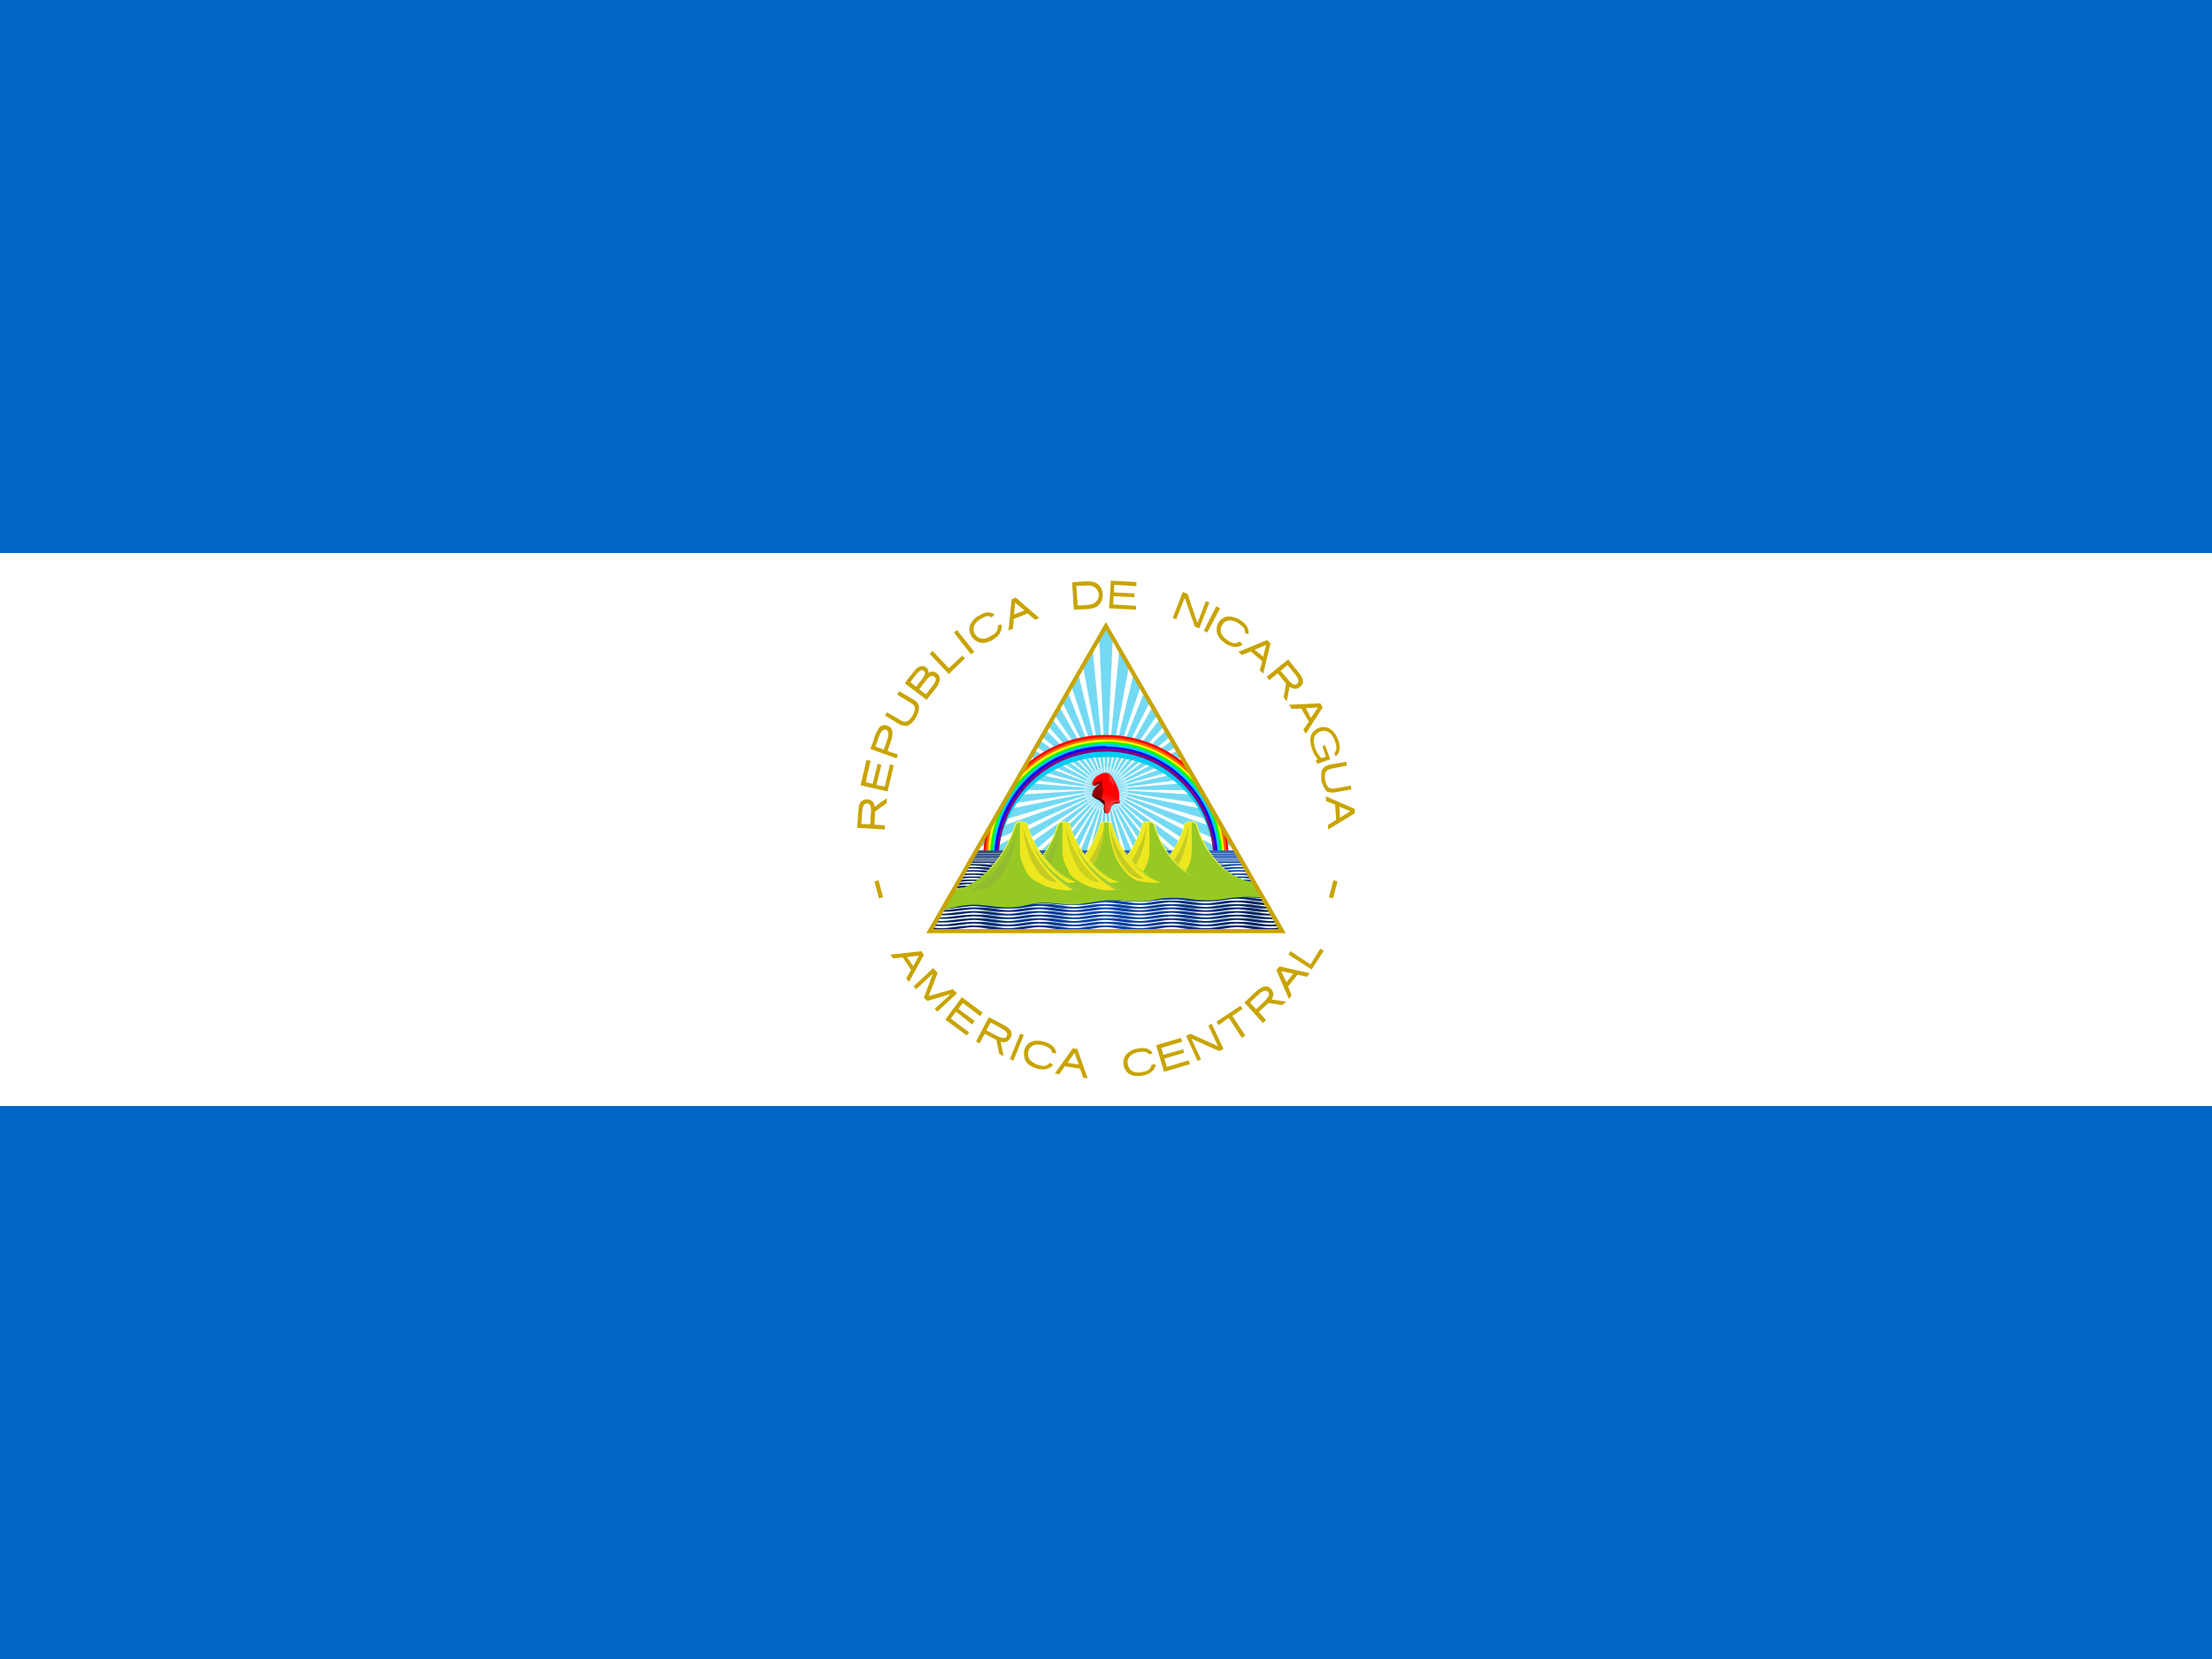
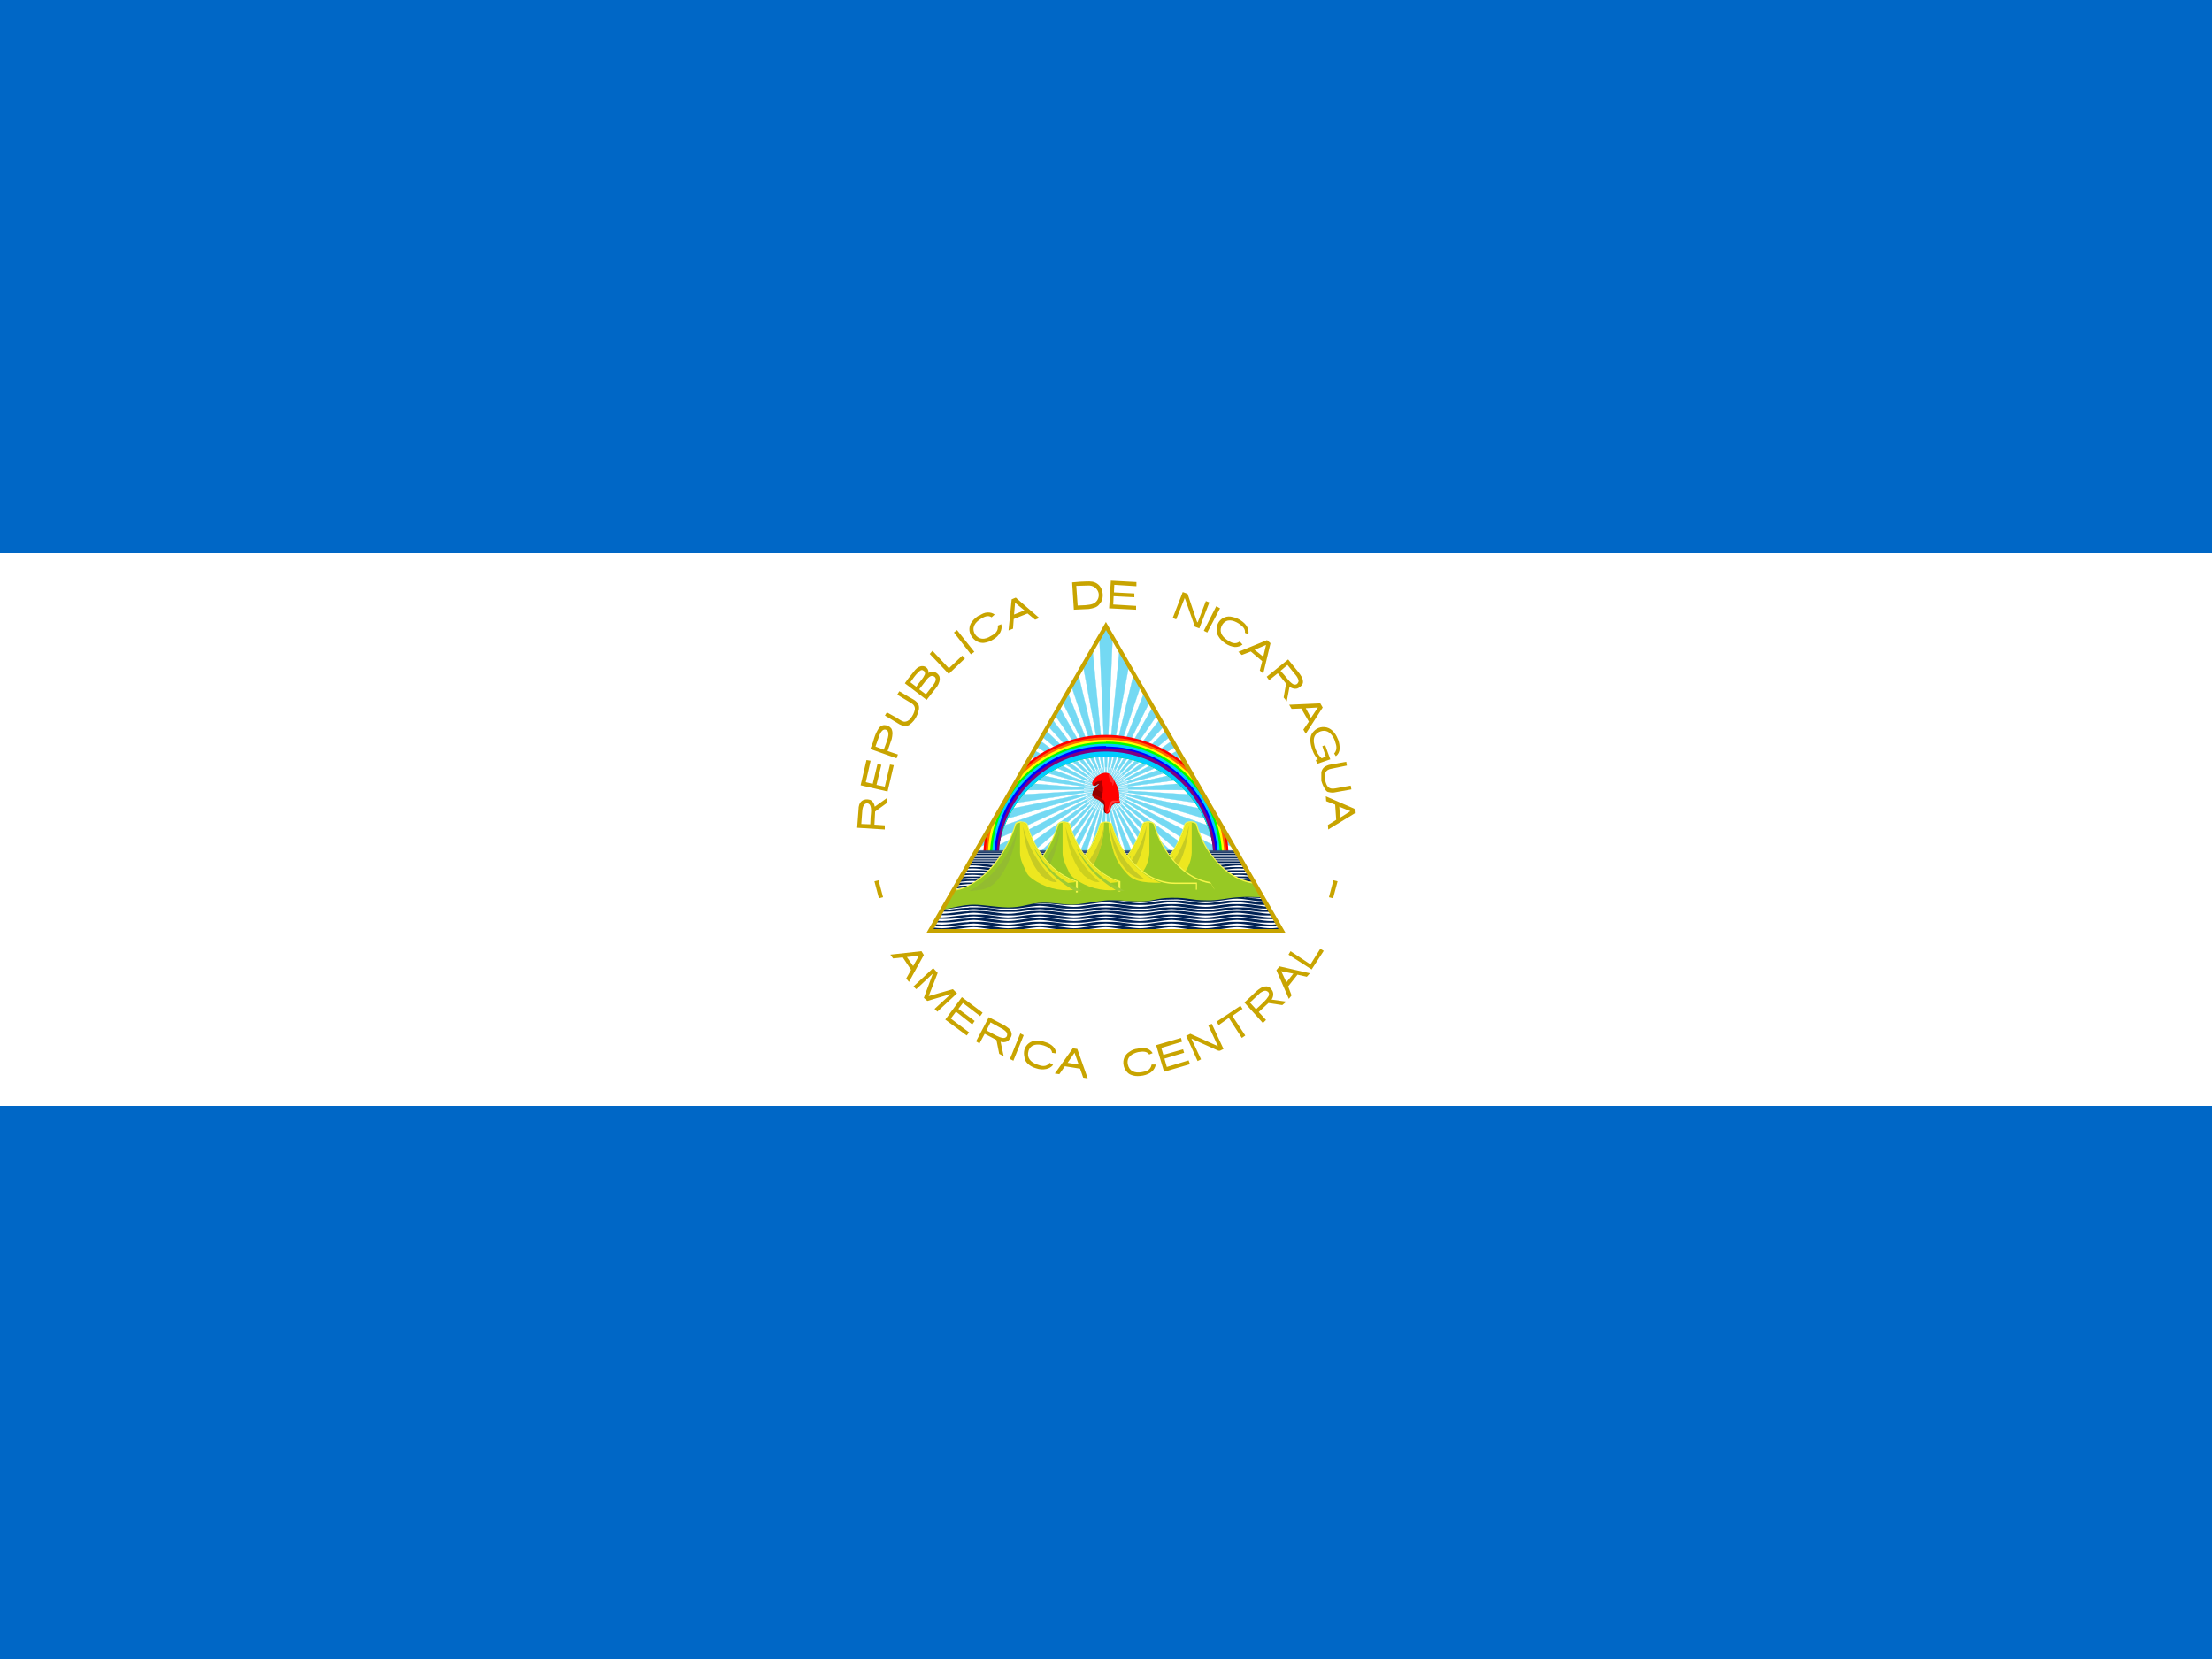
<svg xmlns="http://www.w3.org/2000/svg" xmlns:xlink="http://www.w3.org/1999/xlink" id="flag-icon-css-ni" viewBox="0 0 640 480">
  <defs>
-     <linearGradient id="f" x1="498.7" x2="500.6" y1="289.1" y2="283.4" gradientUnits="userSpaceOnUse">
+     <linearGradient id="f" x1="498.7" x2="500.6" y1="289.1" y2="283.4" gradientUnits="usuariospaceOnUse">
      <stop offset="0" stop-color="#510000" />
      <stop offset=".3" stop-color="#8a0000" />
      <stop offset="1" stop-color="#a00" />
    </linearGradient>
-     <linearGradient id="g" x1="501.4" x2="502.9" y1="291.4" y2="287.4" gradientUnits="userSpaceOnUse">
+     <linearGradient id="g" x1="501.4" x2="502.9" y1="291.4" y2="287.4" gradientUnits="usuariospaceOnUse">
      <stop offset="0" stop-color="#ff2a2a" />
      <stop offset="1" stop-color="red" />
    </linearGradient>
-     <linearGradient id="b" x1="484.8" x2="484.8" y1="311.7" y2="317.6" gradientUnits="userSpaceOnUse">
+     <linearGradient id="b" x1="484.8" x2="484.8" y1="311.7" y2="317.6" gradientUnits="usuariospaceOnUse">
      <stop offset="0" stop-color="#F5F549" />
      <stop offset="1" stop-color="#97C924" />
    </linearGradient>
    <linearGradient id="a">
      <stop offset="0" stop-color="#025" />
      <stop offset=".5" stop-color="#04a" />
      <stop offset="1" stop-color="#025" />
    </linearGradient>
-     <linearGradient id="h" x1="444.5" x2="634.4" y1="317.5" y2="317.5" gradientUnits="userSpaceOnUse" xlink:href="#a" />
-     <linearGradient id="v" x1="484.8" x2="484.8" y1="311.7" y2="317.6" gradientUnits="userSpaceOnUse" xlink:href="#b" />
-     <linearGradient id="o" x1="444.5" x2="634.4" y1="317.5" y2="317.5" gradientUnits="userSpaceOnUse" xlink:href="#a" />
-     <linearGradient id="p" x1="444.5" x2="634.4" y1="317.5" y2="317.5" gradientUnits="userSpaceOnUse" xlink:href="#a" />
-     <linearGradient id="q" x1="444.5" x2="634.4" y1="317.5" y2="317.5" gradientUnits="userSpaceOnUse" xlink:href="#a" />
-     <linearGradient id="r" x1="444.5" x2="634.4" y1="317.5" y2="317.5" gradientUnits="userSpaceOnUse" xlink:href="#a" />
-     <linearGradient id="u" x1="484.8" x2="484.8" y1="311.7" y2="317.6" gradientUnits="userSpaceOnUse" xlink:href="#b" />
-     <linearGradient id="x" x1="98.9" x2="125" y1="1440.2" y2="1440.2" gradientTransform="scale(4.45715 .22436)" gradientUnits="userSpaceOnUse" xlink:href="#a" />
-     <linearGradient id="j" x1="444.5" x2="634.4" y1="317.5" y2="317.5" gradientUnits="userSpaceOnUse" xlink:href="#a" />
-     <linearGradient id="l" x1="444.5" x2="634.4" y1="317.5" y2="317.5" gradientUnits="userSpaceOnUse" xlink:href="#a" />
-     <linearGradient id="m" x1="444.5" x2="634.4" y1="317.5" y2="317.5" gradientUnits="userSpaceOnUse" xlink:href="#a" />
-     <linearGradient id="i" x1="444.5" x2="634.4" y1="317.5" y2="317.5" gradientUnits="userSpaceOnUse" xlink:href="#a" />
-     <linearGradient id="s" x1="484.8" x2="484.8" y1="311.7" y2="317.6" gradientUnits="userSpaceOnUse" xlink:href="#b" />
-     <linearGradient id="y" x1="47.9" x2="61.7" y1="3054.2" y2="3054.2" gradientTransform="scale(9.12405 .1096)" gradientUnits="userSpaceOnUse" xlink:href="#a" />
+     <linearGradient id="h" x1="444.5" x2="634.4" y1="317.5" y2="317.5" gradientUnits="usuariospaceOnUse" xlink:href="#a" />
+     <linearGradient id="v" x1="484.8" x2="484.8" y1="311.7" y2="317.6" gradientUnits="usuariospaceOnUse" xlink:href="#b" />
+     <linearGradient id="o" x1="444.5" x2="634.4" y1="317.5" y2="317.5" gradientUnits="usuariospaceOnUse" xlink:href="#a" />
+     <linearGradient id="p" x1="444.5" x2="634.4" y1="317.5" y2="317.5" gradientUnits="usuariospaceOnUse" xlink:href="#a" />
+     <linearGradient id="q" x1="444.5" x2="634.4" y1="317.5" y2="317.5" gradientUnits="usuariospaceOnUse" xlink:href="#a" />
+     <linearGradient id="r" x1="444.5" x2="634.4" y1="317.5" y2="317.5" gradientUnits="usuariospaceOnUse" xlink:href="#a" />
+     <linearGradient id="u" x1="484.8" x2="484.8" y1="311.7" y2="317.6" gradientUnits="usuariospaceOnUse" xlink:href="#b" />
+     <linearGradient id="x" x1="98.9" x2="125" y1="1440.2" y2="1440.2" gradientTransform="scale(4.45715 .22436)" gradientUnits="usuariospaceOnUse" xlink:href="#a" />
+     <linearGradient id="j" x1="444.5" x2="634.4" y1="317.5" y2="317.5" gradientUnits="usuariospaceOnUse" xlink:href="#a" />
+     <linearGradient id="l" x1="444.5" x2="634.4" y1="317.5" y2="317.5" gradientUnits="usuariospaceOnUse" xlink:href="#a" />
+     <linearGradient id="m" x1="444.5" x2="634.4" y1="317.5" y2="317.5" gradientUnits="usuariospaceOnUse" xlink:href="#a" />
+     <linearGradient id="i" x1="444.5" x2="634.4" y1="317.5" y2="317.5" gradientUnits="usuariospaceOnUse" xlink:href="#a" />
+     <linearGradient id="s" x1="484.8" x2="484.8" y1="311.7" y2="317.6" gradientUnits="usuariospaceOnUse" xlink:href="#b" />
+     <linearGradient id="y" x1="47.9" x2="61.7" y1="3054.2" y2="3054.2" gradientTransform="scale(9.12405 .1096)" gradientUnits="usuariospaceOnUse" xlink:href="#a" />
    <clipPath id="ni-c">
      <path d="M500 226.4l-63.7 110.3h127.4z" />
    </clipPath>
  </defs>
  <path fill="#0067c6" d="M0 0h640v480H0z" />
  <path fill="#fff" d="M0 160h640v160H0z" />
  <path fill="#c8a400" d="M248 239.5l8 .5v-1.2l-3-.2.2-3.8 3.3-2.4.1-1.5-3.5 2.5c-.1-.8-.6-1.7-1.4-2-.8-.2-1.6-.2-2.3.3-.8.6-1 1.6-1 2.5l-.4 5.3zm1.2-1.1l.3-4c.1-.6.2-1.4.8-1.8a1 1 0 011.5.5c.4 1 .2 2.1.1 3.2l-.1 2.2-2.6-.1zm-.2-11.2l7.8 1.8 1.8-7.6a198 198 0 01-1.1-.2l-1.5 6.4-2.4-.5 1.4-5.8-1.1-.3-1.4 5.8-2-.5 1.4-6.2-1.2-.2-1.7 7.3zm2.8-10.5l7.6 2.7.4-1.1-3-1 1.2-3.5c.2-1 .4-2-.1-3a2.5 2.5 0 00-2-1c-1 0-1.6.7-2 1.5-.6 1-1 2.2-1.3 3.4l-.8 2zm1.5-.7l1.2-3.4c.3-.6.6-1.3 1.3-1.5a1 1 0 011.2.9c.2 1-.3 2-.6 3l-.7 1.9-2.4-.9zm2.7-9l4.3 2.6c.8.4 1.8.6 2.7.2a6.5 6.5 0 002.4-3c.4-1 .8-2.2.2-3.2-.6-1-1.7-1.4-2.7-2l-2.7-1.6-.6 1 4 2.4c.7.4 1.2 1 1.1 1.9a6 6 0 01-1.2 2.5c-.4.6-1.2 1.1-2 1-.8-.2-1.5-.8-2.2-1.2l-2.7-1.5-.6 1zm5.8-9.3l6.3 4.8 3-3.8c.6-.9 1-2 .7-3a2.5 2.5 0 00-2-1.4c-.5 0-1 .3-1.2.4.2-.9-.5-1.7-1.2-1.9-1-.3-2 .3-2.6 1l-2 2.5-1 1.4zm1.6-.3c.7-1 1.4-2 2.2-2.8.4-.4 1-1 1.5-.6.5.2.7.9.4 1.3-.4.9-1 1.5-1.6 2.3l-.8 1.1-1.7-1.3zm2.6 2l2.3-3c.4-.4 1-1 1.6-.8.6.1 1 .7.8 1.3-.3 1-1.1 1.8-1.8 2.7l-1 1.3-2-1.5zm3-10.2l5.5 5.8 4.7-4.5-.8-.8-3.8 3.6h-.1l-4.7-5zm7-6.2l4.9 6.3 1-.7-5-6.3zm7.2-4.9a6.7 6.7 0 00-2 1.8 3.6 3.6 0 00-.1 4.2 4.1 4.1 0 001.6 1.5 3.6 3.6 0 002 .4 6.5 6.5 0 002.7-1 5.4 5.4 0 002-2c.4-.8.5-1.6.3-2.4l-1 .4c.2 1.6-.8 2.4-2 3-1.8 1.2-3.5 1.1-4.6-.5-1.1-1.9 0-3.4 1.6-4.4 1.1-.7 2.2-1.2 3.2-.5l.9-.8a3.2 3.2 0 00-2-.6c-.9 0-1.7.4-2.6 1zm9.5-4.7l-.9 9 1.3-.5.2-2.8 4-1.6 2.2 1.8 1.2-.5-6.8-5.9-1.2.5zm1 1l2.7 2.2-3 1.2.3-3.5zm16.5-6l.5 8 4.3-.2c1.2-.2 2.4-.4 3.1-1.4 1-1 1.2-2.7.7-4.1a3.5 3.5 0 00-2.7-2.4c-1.2-.2-2.4 0-3.6 0l-2.3.2zm1.2 1.1l3.5-.1a3 3 0 011.8.5c.8.6 1.3 1.5 1.2 2.5a2.7 2.7 0 01-2 2.4c-.6.2-1.3.2-1.9.3l-2.2.1-.4-5.7zm10-1.5l-.5 8 7.8.4v-1.1l-6.6-.4.1-2.4 6 .3v-1.1l-5.9-.3.1-2.2 6.4.4v-1.2l-7.5-.4zm20.8 3.3l-2.9 7.5 1 .4 2.4-6v-.2l.2.3 2.8 8 1.3.5 2.9-7.5-1-.4-2.3 6-.1.2-.2-.3-2.7-8zM353 176l-3.7 7-1-.5 3.6-7.1zm6 3.5a6.7 6.7 0 00-2.4-1 3.6 3.6 0 00-4 1.5 4.1 4.1 0 00-.6 2.1c0 .7.1 1.4.6 2.1.4.7 1 1.3 2 2a6 6 0 002.7 1 3.5 3.5 0 002.2-.7l-.8-.9c-1.4 1-2.5.3-3.6-.4-1.8-1.2-2.5-2.8-1.4-4.5 1.2-1.8 3.1-1.3 4.7-.3 1 .7 2 1.5 1.8 2.7l1 .4a3.2 3.2 0 00-.3-2c-.4-.8-1-1.4-1.9-2zm7.6 5.7l-8.3 3.4 1 .9 2.6-1 3.3 2.8-.7 2.7 1 .9 2.1-8.8-1-.9zm-.3 1.4l-.8 3.4-2.5-2 3.3-1.4zm6.4 4.2l-6.2 5 .7 1 2.5-2 2.4 3-.7 4 .9 1.1.8-4.2c.7.5 1.7.8 2.5.4.7-.4 1.4-1 1.4-1.8 0-1.1-.7-2-1.3-2.8l-3-3.7zm-.2 1.6l2.6 3.2c.4.6.9 1.4.4 2-.3.6-1.1.6-1.6.2-1-.7-1.6-1.7-2.4-2.6l-1-1.1 2-1.7zm9.5 11.1l-9 .4.7 1.2 2.8-.1 2.2 3.8-1.6 2.3.7 1.2 4.9-7.6-.7-1.2zm-.7 1.2l-2 3-1.5-2.8 3.5-.2zm5.9 9.4c-.5-1.3-1.3-2.7-2.7-3.4a3.8 3.8 0 00-4.5 1c-1 1-1 2.5-.7 3.9.3 1.5 1 3 2 4.1l-.6.2.4 1.1 3.8-1.3-1.5-4.1-.8.3 1 3-1.2.5a7 7 0 01-2.1-3.8c-.3-1.1-.3-2.4.5-3.2 1-1 2.6-1.3 3.7-.5s1.7 2.1 2 3.4c.3.9.2 1.9-.4 2.6-.2 0 0 .3.1.4l.3.5a2.8 2.8 0 001.1-2.2 7 7 0 00-.4-2.5zm2.3 6.3l-4.5.8a4.1 4.1 0 00-1.9.8 2.5 2.5 0 00-.8 1.5v2.4c.3 1 .6 1.7 1 2.3.3.6.7 1 1.2 1a4 4 0 002 0l4.5-.8-.2-1.1-4.4.8c-2 .4-2.6-.6-3-2.4-.3-1.8 0-3 1.9-3.3l4.4-.9-.2-1.1zm2.4 13.6l-8.3-3.6.1 1.4 2.6 1 .3 4.4-2.4 1.5.1 1.3 7.7-4.7-.1-1.3zm-1.2.7l-3 1.9-.2-3.2 3.2 1.3zm-136.5 20l-1.2.3 1.3 4.9 1.2-.3zm131.6 0l1.2.3-1.3 4.9-1.2-.3zm-119.2 20.5l-9 1 .8 1.1 2.8-.3 2.4 3.6-1.4 2.5.8 1 4.3-7.8-.7-1.1zm-.7 1.3l-1.7 3-1.8-2.6 3.5-.4zm4.1 3.6l-5.7 5.3.8.8 4.8-4.5-2.6 7 1 .9 6.8-2-4.7 4.3.8.8 5.7-5.3-1.2-1.2-7 2 2.6-6.7zm8.3 8.4l-4.8 6.5 6.2 4.6.7-.9-5.3-4 1.5-2 4.7 3.7.7-1-4.7-3.5 1.3-1.7 5 3.8.7-1-6-4.5zm7.8 5.8l-3.7 7 1 .6 1.5-2.8 3.4 1.8.8 4 1.3.7-.9-4.2c.9.3 2 .1 2.5-.6.5-.6.9-1.3.6-2.1-.2-1-1.3-1.6-2.1-2.1l-4.4-2.3zm.5 1.5l3.6 2c.6.4 1.3.9 1.2 1.6 0 .7-.7 1-1.3.9-1.2-.2-2.2-.9-3.2-1.4l-1.5-.8 1.2-2.3zm8.6 3.2l-3 7.4 1 .5 3-7.4zm7.2 2.5a6.7 6.7 0 00-2.6-.4 3.6 3.6 0 00-3.4 2.6 4.1 4.1 0 000 2.1c0 .8.4 1.4 1 2a6 6 0 002.4 1.3 5.4 5.4 0 002.9.2 3.4 3.4 0 002-1.2l-1-.6c-1 1.3-2.3 1-3.6.5-2-.7-3.1-2-2.5-4 .7-2 2.7-2 4.4-1.5 1.2.4 2.3 1 2.4 2.1l1.2.2a3.2 3.2 0 00-.9-2 5.4 5.4 0 00-2.3-1.3zm8 1.8l-5.2 7.3 1.3.2 1.6-2.3 4.4.7.9 2.6 1.3.2-3-8.5-1.3-.2zm.5 1.3l1.2 3.4-3.2-.5 2-2.9zm18.3-1.2c-1 .1-1.7.4-2.4.9a3.6 3.6 0 00-1.7 3.9c.1.7.4 1.3 1 2 .4.5 1 .8 1.8 1 .7.2 1.7.2 2.8 0 1-.2 2-.6 2.6-1.2a3.4 3.4 0 001.1-2h-1.2c-.3 1.6-1.5 2-2.8 2.2-2.1.4-3.7-.3-4.1-2.3-.4-2.1 1.3-3.1 3-3.5 1.3-.2 2.5-.3 3.2.7l1-.4a3.2 3.2 0 00-1.6-1.3 5.4 5.4 0 00-2.7 0zm5.3-1l2.3 7.7 7.5-2.2-.4-1.1-6.3 1.9-.7-2.4 5.7-1.7-.3-1-5.7 1.6-.6-2 6-1.8-.3-1.1-7.2 2.1zm8.7-2.7l3.3 7.3 1-.5-2.8-6 7.8 3.5h.5l1-.5-3.4-7.3-1 .5 2.8 6-8-3.6-1.2.6zm8.8-4.1l.6 1 2.8-2h.2l3.7 5.7 1-.7-3.7-5.6v-.1l2.9-2-.6-.9zm8-5.6l5.4 6 .9-.9-2.1-2.3 2.8-2.6 4 .6 1.2-1-4.3-.6c.5-.7.7-1.8.2-2.6-.4-.7-1-1.3-1.9-1.2-1 0-2 .8-2.7 1.4l-3.5 3.3zm1.6.1l3-2.8c.6-.4 1.4-.9 2-.5.7.3.7 1.1.3 1.6-.6 1-1.5 1.7-2.4 2.6l-1.1 1-1.8-2zm7.7-9.4l3.6 8.3.8-1-1-2.6 2.7-3.4 2.7.6.9-1-8.8-2-.9 1.1zm1.4.3l3.5.7-2 2.5-1.5-3.2zm2.1-4.8l6.7 4.3 3.5-5.4-1-.6-2.7 4.3-.1.2h-.1l-5.7-3.8z" />
  <g clip-path="url(#ni-c)" transform="matrix(.8 0 0 .8 -80 0)">
    <path fill="#fff" d="M500 226.4l-31.5 54.5-15.4 26.7h93.8l-14.7-25.4-32.2-55.8z" />
    <g id="e">
      <g id="d">
        <path fill="#17c0eb" stroke="#17c0eb" stroke-width=".1" d="M500 226.4l-2.4 4 2.4 55 2.4-55z" opacity=".6" />
        <path fill="#fff" d="M500 277.5h-.1l.1 3 .1-3h-.1z" />
      </g>
      <use width="100%" height="100%" transform="rotate(72 500 285.5)" xlink:href="#d" />
      <use width="100%" height="100%" transform="rotate(144 500 285.5)" xlink:href="#d" />
      <use width="100%" height="100%" transform="rotate(-144 500 285.5)" xlink:href="#d" />
      <use width="100%" height="100%" transform="rotate(-72 500 285.5)" xlink:href="#d" />
    </g>
    <use width="100%" height="100%" transform="rotate(8 500 285.5)" xlink:href="#e" />
    <use width="100%" height="100%" transform="rotate(16 500 285.5)" xlink:href="#e" />
    <use width="100%" height="100%" transform="rotate(24 500 285.5)" xlink:href="#e" />
    <use width="100%" height="100%" transform="rotate(32 500 285.5)" xlink:href="#e" />
    <use width="100%" height="100%" transform="rotate(40 500 285.5)" xlink:href="#e" />
    <use width="100%" height="100%" transform="rotate(48 500 285.5)" xlink:href="#e" />
    <use width="100%" height="100%" transform="rotate(56 500 285.5)" xlink:href="#e" />
    <use width="100%" height="100%" transform="rotate(64 500 285.5)" xlink:href="#e" />
    <path fill="red" d="M500 265.8a44.2 44.2 0 00-29 10.8L456.4 302a45 45 0 00-.8 8.3h5a39.4 39.4 0 0178.7 0h5a45 45 0 00-.7-8.3L529 276.6a44.3 44.3 0 00-29-10.8z" />
    <path fill="#f60" d="M500 266.7a43.5 43.5 0 00-30.3 12.2l-12 20.9a43.6 43.6 0 00-1.3 10.4h4.3a39.4 39.4 0 0178.6 0h4.3a43.9 43.9 0 00-1.3-10.5l-12-20.8a43.5 43.5 0 00-30.3-12.2z" />
    <path fill="#ff0" d="M500 267.5a42.7 42.7 0 00-32 14.3l-8.7 15a42.7 42.7 0 00-2 13.5h3.3a39.4 39.4 0 0178.7 0h3.5c0-4.7-.8-9.2-2.1-13.4l-8.8-15.1a42.6 42.6 0 00-31.9-14.3z" />
    <path fill="#0f0" d="M500 268.3a42 42 0 00-34.9 18.6l-2.8 4.9a41.8 41.8 0 00-4.3 18.5h2.7a39.4 39.4 0 0178.6 0h2.7a41.8 41.8 0 00-4.3-18.5l-2.8-5a42 42 0 00-34.9-18.6z" />
    <path fill="#0cf" d="M500 269a41.2 41.2 0 00-41.2 41.3h1.9a39.4 39.4 0 0178.6 0h1.9A41.2 41.2 0 00500 269z" />
    <path fill="#00f" d="M500 269.8a40.4 40.4 0 00-40.4 40.4h1.4a39 39 0 1178 0h1.4A40.4 40.4 0 00500 270z" />
    <path fill="purple" d="M500 270.7a39.6 39.6 0 00-39.6 40.3h.8v-.8a38.8 38.8 0 1177.6.8h.8v-.8a39.6 39.6 0 00-39.6-39.6z" />
    <path fill="#510000" d="M500.4 288.1c-.7 0-1.2-.5-1.8-.6a2.2 2.2 0 00-.7 2.1c.3.1.3.4.9.9s.5.7.4 2c0 .4.1 1.5.6 1.6.5.1 1-.3 1.1-1.2.1-.7.4-1.2.7-1.6.3-1.9-.2-2.6-1.2-3.2z" />
    <path fill="red" d="M497.2 283.5c-.6 0-1.6 1-2 .5-.2-.3-.3-.9 0-1.4a4.8 4.8 0 012.2-2.3c2.3-1.4 3.9-1 5 1 1.1 1.8 2.2 3.8 2.3 5.4 0 .5.3 1.4-.2 1.9-1.3 1.4-4.6-1.5-6.5-1-.6.1-1.4.6-2 .2-.4-.3 0-1 .3-1.3.6-.5 1.5-2.4 1.4-3.2 0-.4 0 .2-.5.2z" />
    <path fill="url(#f)" d="M497 282.6c-1.2.4-1 1-1.6 1.5.2.1.8.3 1.4-.3.2-.2.5-.3.7-.3l-.7.7a5.2 5.2 0 00-1.4 1.8c-.3.8-.4 1.7-.3 1.8 0 0 .4.8 1.5 1.2 2 .8 2.4 2.5 4.5 2.5 1.6 0 1.4-1.1 2.7-.9 1 .2 1.7-.7.6-1.2a14 14 0 00-5.4 0c-.4-4 0-2.6-.1-4.4-.1-1.7-.7-1.8 0-3.3-.5 1-1.2.8-2 .8z" />
    <path fill="#ff2a2a" d="M501 279.8l-.1.6.3 1 .2 1c0 .3.4.4.7.6.4.3 0 1 .3 1.1.2 0 .5-1 .5-1.2v-.7a15.3 15.3 0 00-.5-.9 3.6 3.6 0 00-.2-.3 4.2 4.2 0 00-.8-.9 4 4 0 00-.3-.2l-.2-.1z" />
    <path fill="url(#g)" d="M501.3 287.4l-2-.7c-1.3-.4-2.6-1.2-3.5-.8-.3.1-.3.4-.4.9 0 .5-.5 1.3 0 1 .6-.4 2.4.8 3 1.1.3.2 1 .6 1.1 1 .2.6 0 1.8 0 2.4 0 .5.2 1.8.7 2 .6.1 1.1-.4 1.3-1.3.3-.9.4-1.4.8-1.9s.8-.8 1.3-.9c.6 0 1.4.5 1.4-.2 0-.4-.4-.8-.2-1.4.1-.5-.4-.4-.9-.6l-2.7-.6z" />
    <path fill="#910000" d="M498.4 288.9c-.4-.2-2.3-1.5-3-1-.3 0-.4 0-.4-.3l.2-.9c0-.3.2-.8.5-1 .7-.6 2.3.5 3.1.8l-.4 2.4z" />
    <path fill="#ff3a3a" d="M501.8 291.4c.9-1.6 1.5-1.4 2.6-1.4.4 0 .5-.3.4-.7-.3.6-1.7 0-2.5.3-1.5.7-1.2 3.7-2 4 .8.7 1.1-1.7 1.5-2.2z" />
    <g fill="url(#h)">
      <path fill="#fff" d="M453.1 307.6l-10 17.3H557l-10-17.2h-93.8z" />
      <g id="n" fill="url(#i)">
        <path id="k" fill="url(#j)" d="M449.7 321.4a36 36 0 00-4.7.3l-.5.9c2.4-.3 4.7-.7 7.2-.7 3.2 0 6.2.8 9.7.8h4.6c3.5 0 6.4-.8 9.7-.8 3.3 0 6.3.8 9.8.8h4.6c3.5 0 6.4-.8 9.7-.8 3.3 0 6.3.8 9.8.8h4.5c3.5 0 6.5-.8 9.8-.8 3.3 0 6.3.8 9.8.8h4.5c3.5 0 6.5-.8 9.8-.8 2.6 0 5 .5 7.5.7l-.5-1a38 38 0 00-4.4-.2h-4.5c-3.5 0-6.5.7-9.8.8-3.3 0-6.3-.8-9.8-.8H522c-3.5 0-6.5.7-9.8.8-3.3 0-6.3-.8-9.8-.8H498c-3.5 0-6.5.7-9.8.8-3.3 0-6.3-.8-9.8-.8h-4.5c-3.5 0-6.5.7-9.8.8-3.3 0-6.2-.8-9.7-.8h-4.6z" />
        <use width="100%" height="100%" y="-1.1" fill="url(#l)" xlink:href="#k" />
        <use width="100%" height="100%" y="-2.2" fill="url(#m)" xlink:href="#k" />
      </g>
      <use width="100%" height="100%" y="-3.3" fill="url(#o)" xlink:href="#n" />
      <use width="100%" height="100%" y="-6.7" fill="url(#p)" xlink:href="#n" />
      <path fill="url(#q)" d="M453.2 307.5v.2h93.7l-.1-.2h-93.6zm-.2.3l-.1.3H547l-.1-.3h-94zm-.2.4l-.2.3h94.8l-.2-.3h-94.4zm-.3.5l-.3.5h95.6l-.3-.5h-95zm-.4.7l-.3.5h96.4l-.3-.5h-95.8zm-.4.7l-.2.4h97l-.2-.4h-96.6zm-.4.7l-.2.4H549l-.3-.4h-97.4zm-.4.7l-.3.6h98.8l-.3-.6H451z" />
      <path fill="url(#r)" d="M457.4 312.3c3.4.7 3.7 0 3.7 0zm81.5 0s.3.7 3.7 0z" />
    </g>
    <g fill="#ccd11e">
      <g id="t">
        <path fill="url(#s)" d="M530.6 297c-1.7 0-2.2.9-2.2.9-2.7 10.6-11.8 21.3-22.6 21.3h-8V330h61.4l-6.2-11c-9.7-1.4-17.6-11.3-20.1-21.1 0 0-.6-.9-2.3-.9z" />
        <path fill="#97c924" d="M530.6 297.5c-.8 0-1.2.1-1.5.3l-.3.3a33.6 33.6 0 01-8.4 14.7c-4 4.1-9 6.9-14.6 6.9h-7.7v9.9H559l-5.7-10c-4.7-.7-9-3.2-12.4-6.8a33.6 33.6 0 01-8.4-14.7l-.3-.3a2.8 2.8 0 00-1.6-.3z" />
        <path fill="#ede71f" d="M530.6 297.5h.4v10.8a13 13 0 01-2 6.4c-.5 1.6-1 1-2.3 2.9a25.4 25.4 0 01-5.2 1.2c-2.5.4-8 .8-10.9.1a23 23 0 009.8-6 30.6 30.6 0 002.1-2.5 33.7 33.7 0 003-4.4l1-2a33.9 33.9 0 001.3-2.9 29.8 29.8 0 001-3l.3-.3.6-.2 1-.1z" />
        <path fill="#c6cb24" d="M530 298.9c-.5 6-2.3 13.2-6.7 17.8-1.6 1.3-3.7 2.6-5.6 2.3 6.7-5.5 10.8-14 12.2-20.1z" />
        <path fill="#9ecb34" d="M524.5 309.3c-1 2.7-4.8 6.7-8.8 10h-2.9c2.5-.2 8.3-5 11.7-10z" />
      </g>
      <use width="100%" height="100%" x="-15.3" xlink:href="#t" />
      <g fill="#c6cb24">
        <path fill="url(#u)" d="M502.2 298c2.8 10.5 11.8 21.2 22.6 21.2h8.1V330h-65.8v-10.8h8c10.8 0 19.9-10.7 22.6-21.3 0 0 .6-.8 2.3-.8 1.7 0 2.2.8 2.2.8z" />
        <path fill="#97c924" d="M500 297.5c.8 0 1.2.2 1.5.3l.3.3a33.6 33.6 0 008.4 14.7c4 4.1 9 6.9 14.6 6.9h7.7v9.9h-65v-10h7.7c5.5 0 10.6-2.7 14.6-6.8a33.6 33.6 0 008.3-14.7l.3-.3a3 3 0 011.6-.3z" />
        <path fill="#ede71f" d="M499.3 297.5a3.4 3.4 0 00-.3 0l-.6.3-.3.3a28.9 28.9 0 01-1 3 34.2 34.2 0 01-1.2 3 34.2 34.2 0 01-1 1.9 33.6 33.6 0 01-3 4.4 30.7 30.7 0 01-2.1 2.4 23 23 0 01-9.8 6.1c2.8.7 4 0 6.5-.4 2-.3 4.2-.6 6-1.2 1.5-2 1-1.3 1.5-2.9 1.2-2.2 3-4.2 3.4-6.7 1.6-3 1.9-8.6 1.9-10.2z" />
        <path d="M499.3 298.9c-.4 6-2.3 13.2-6.7 17.8-1.6 1.3-3.6 2.6-5.6 2.3 6.8-5.5 10.9-14 12.3-20.1z" />
        <path fill="#9ecb34" d="M493.8 309.3a31 31 0 01-8.8 10h-2.8c2.5-.2 8.2-5 11.6-10z" />
        <path fill="#ede71f" d="M501 297.6l.5.2.4.3a32.3 32.3 0 001 3 33.6 33.6 0 001.2 3l1 1.9a33.6 33.6 0 003 4.4 30.7 30.7 0 002.1 2.4 24 24 0 009.8 6.5c-7.3 0-10.4-.6-13-4a19 19 0 01-4.2-7c-.5-2-2-6.5-1.9-10.7z" />
        <path d="M501.5 298.9c.4 6 2.2 12 6.6 16.6 1.6 1.4 3.6 2.6 5.6 2.3a31.1 31.1 0 01-12.2-18.9z" />
      </g>
      <g id="w">
        <path fill="url(#v)" d="M484.8 297c-1.8 0-2.3.9-2.3.9-2.5 9.8-11.8 22.3-21.5 23.8l-4.8 8.3h49v-11.3c-8.8-2.4-15.9-11.7-18.2-20.8 0 0-.5-.8-2.3-.8z" />
        <path fill="#97c924" d="M484.8 297.5c-.8 0-1.3.2-1.6.3l-.3.3a43.4 43.4 0 01-8.1 15c-3.4 4.3-9.7 8.6-14 9l-4.3 7.5h48v-10.7a23.2 23.2 0 01-9.5-6 33.6 33.6 0 01-8.4-14.8l-.3-.3a2.9 2.9 0 00-1.5-.3z" />
        <path fill="#93bc30" d="M483.4 298.9c-.6 9-5.6 20.5-11.3 22.4-1.9.7-5.1.9-6.2 1a36 36 0 0017.6-23.4z" />
        <path fill="#ede71f" d="M484.8 297.5h-.5v10.8c0 2.3.9 4.2 2 6.4l.2.5c.5 1.1.8 1.5 2.3 2.7a22 22 0 0014.8 4c-1.1-.9-2.3-1.7-3.4-2.4l4.5-.5a23 23 0 01-9.7-6.2 30.5 30.5 0 01-1.4-1.5l-.6-.8a35 35 0 01-3.2-4.5 34.2 34.2 0 01-1-2 34 34 0 01-1.6-3.9 31.7 31.7 0 01-.6-2l-.3-.3a2.2 2.2 0 00-.6-.2 3.6 3.6 0 00-1-.1z" />
        <path d="M485.4 298.9c.5 6 2.3 13.2 6.7 17.8 1.6 1.3 3.6 2.6 5.6 2.3a38.5 38.5 0 01-12.3-20.1z" />
        <path fill="#9ecb34" d="M489.6 307.3a35 35 0 0014.6 14.9h2.5c-4.4-2.4-11.5-5.8-17-15z" />
      </g>
      <use width="100%" height="100%" x="-15.4" fill="#c6cb24" xlink:href="#w" />
    </g>
    <path fill="#fff" d="M556.5 324.7c-.6.2-4.4-.2-6.4 0l-1.3.3h-3.3c-3.6 0-6.7 1-10.1 1-3.4 0-6.5-1-10-1H522c-3.6 0-6.7 1-10.1 1-3.4 0-6.5-1-10-1h-3.4c-3.6 0-6.7 1-10 1-3.5 0-6.5-1-10.1-1H475c-3.6 0-6.6 1-10 1-3.5 0-6.5-1-10.1-1h-3.4c-2.8 0-6.2.6-8.9.8l-6.3 10.9h127.4z" />
    <path fill="url(#x)" d="M548 323.1h-.6c-3.2.1-5.6 1.1-11.2 1.1s-6.2-1-12.6-.8c-6 0-8.4 1.2-11.7 1.2-3.2 0-8.4-.7-12.5-.3-4 .4-8.8 1.3-12 1.3-3.9 0-7.8-.7-11.8-.3-4.1.4-6 1.5-11.1 1.5-4.4 0-9-.7-12.8-.7-3.4 0-7.2 1-10 1.4l-.9 1.5c2.3-.3 8.6-1.3 10.8-1.3 2.4 0 10.7.5 15.3.3 4.7-.1 5.2-1.2 10.7-1.2 3.8 0 6.6.4 10.5.4 2.5 0 4.7-1.2 8.4-1.2l2.8-.1c3.1-.5 8.4 0 12 .2 3.3.2 5.5-.6 9-.7l4.4-.1c3.5-.2 6.4.6 9.7.6 3.2-.2 6.4-1 9.8-1l4.5-.2c2.3 0 5.9 0 8.3.5l-.8-1.4c-2.4-.1-5.3-.7-8.2-.7z" />
    <g id="A">
      <path id="z" fill="url(#y)" d="M450.3 334.8c-3.4 0-6.4.8-9.6.9a31.8 31.8 0 01-3.6-.3l-.5.8h6c3.5 0 6.4-.8 9.6-.9 3.3.1 6.2 1 9.7 1h4.5c3.4 0 6.4-.9 9.6-1 3.3.1 6.3 1 9.7 1h4.5c3.5 0 6.4-.9 9.7-1 3.2.1 6.1 1 9.6 1h4.5c3.4 0 6.4-.9 9.7-1 3.2.1 6.2 1 9.6 1h4.5c3.5 0 6.4-.9 9.6-1 3.3.1 6.2 1 9.7 1h4.5l1.8-.1-.5-.8c-1 .1-2.1.3-3.2.3-3.3 0-6.2-1-9.7-1h-4.5c-3.4 0-6.4 1-9.6 1-3.3-.1-6.2-1-9.7-1h-4.5c-3.4 0-6.4 1-9.6 1-3.3-.1-6.2-1-9.7-1h-4.5c-3.5 0-6.4 1-9.6 1-3.3-.1-6.2-1-9.7-1h-4.5c-3.4 0-6.4 1-9.6 1-3.3-.1-6.2-1-9.7-1h-4.5z" />
      <use width="100%" height="100%" y="-1.3" xlink:href="#z" />
      <use width="100%" height="100%" y="-2.6" xlink:href="#z" />
    </g>
    <use width="100%" height="100%" y="-3.9" xlink:href="#A" />
    <use width="100%" height="100%" y="-7.7" xlink:href="#A" />
    <path fill="#97c924" d="M443.9 324.7l-2.5 4.2c2.9-.5 7.1-1.7 10.7-1.7 3.6 0 8 .9 12.4 1 5 0 7-1.2 11-1.6 4.1-.4 8 .5 12 .6 3.1 0 7.9-1.1 12-1.5 4-.5 7.7.3 12.5.3 4.9.1 5.7-1.2 11.6-1.3 6.4-.1 7 .9 12.6.9 4.2.2 7.9-.9 11.7-1.1 3.8-.3 5.5 0 8.3 0l-1.9-3.2-101.3 2.3z" />
    <path fill="#fff" d="M550 324.6l4 .3a91.4 91.4 0 002.9.3l-.4-.5c-.6.2-4.4-.2-6.4 0z" />
  </g>
  <path fill="#c8a400" d="M320 179.9l-25.7 44.5L268 270h104l-25.7-44.6L320 180zm0 2.4l25.2 43.7 24.7 42.8h-99.8l25.2-43.8z" />
</svg>
